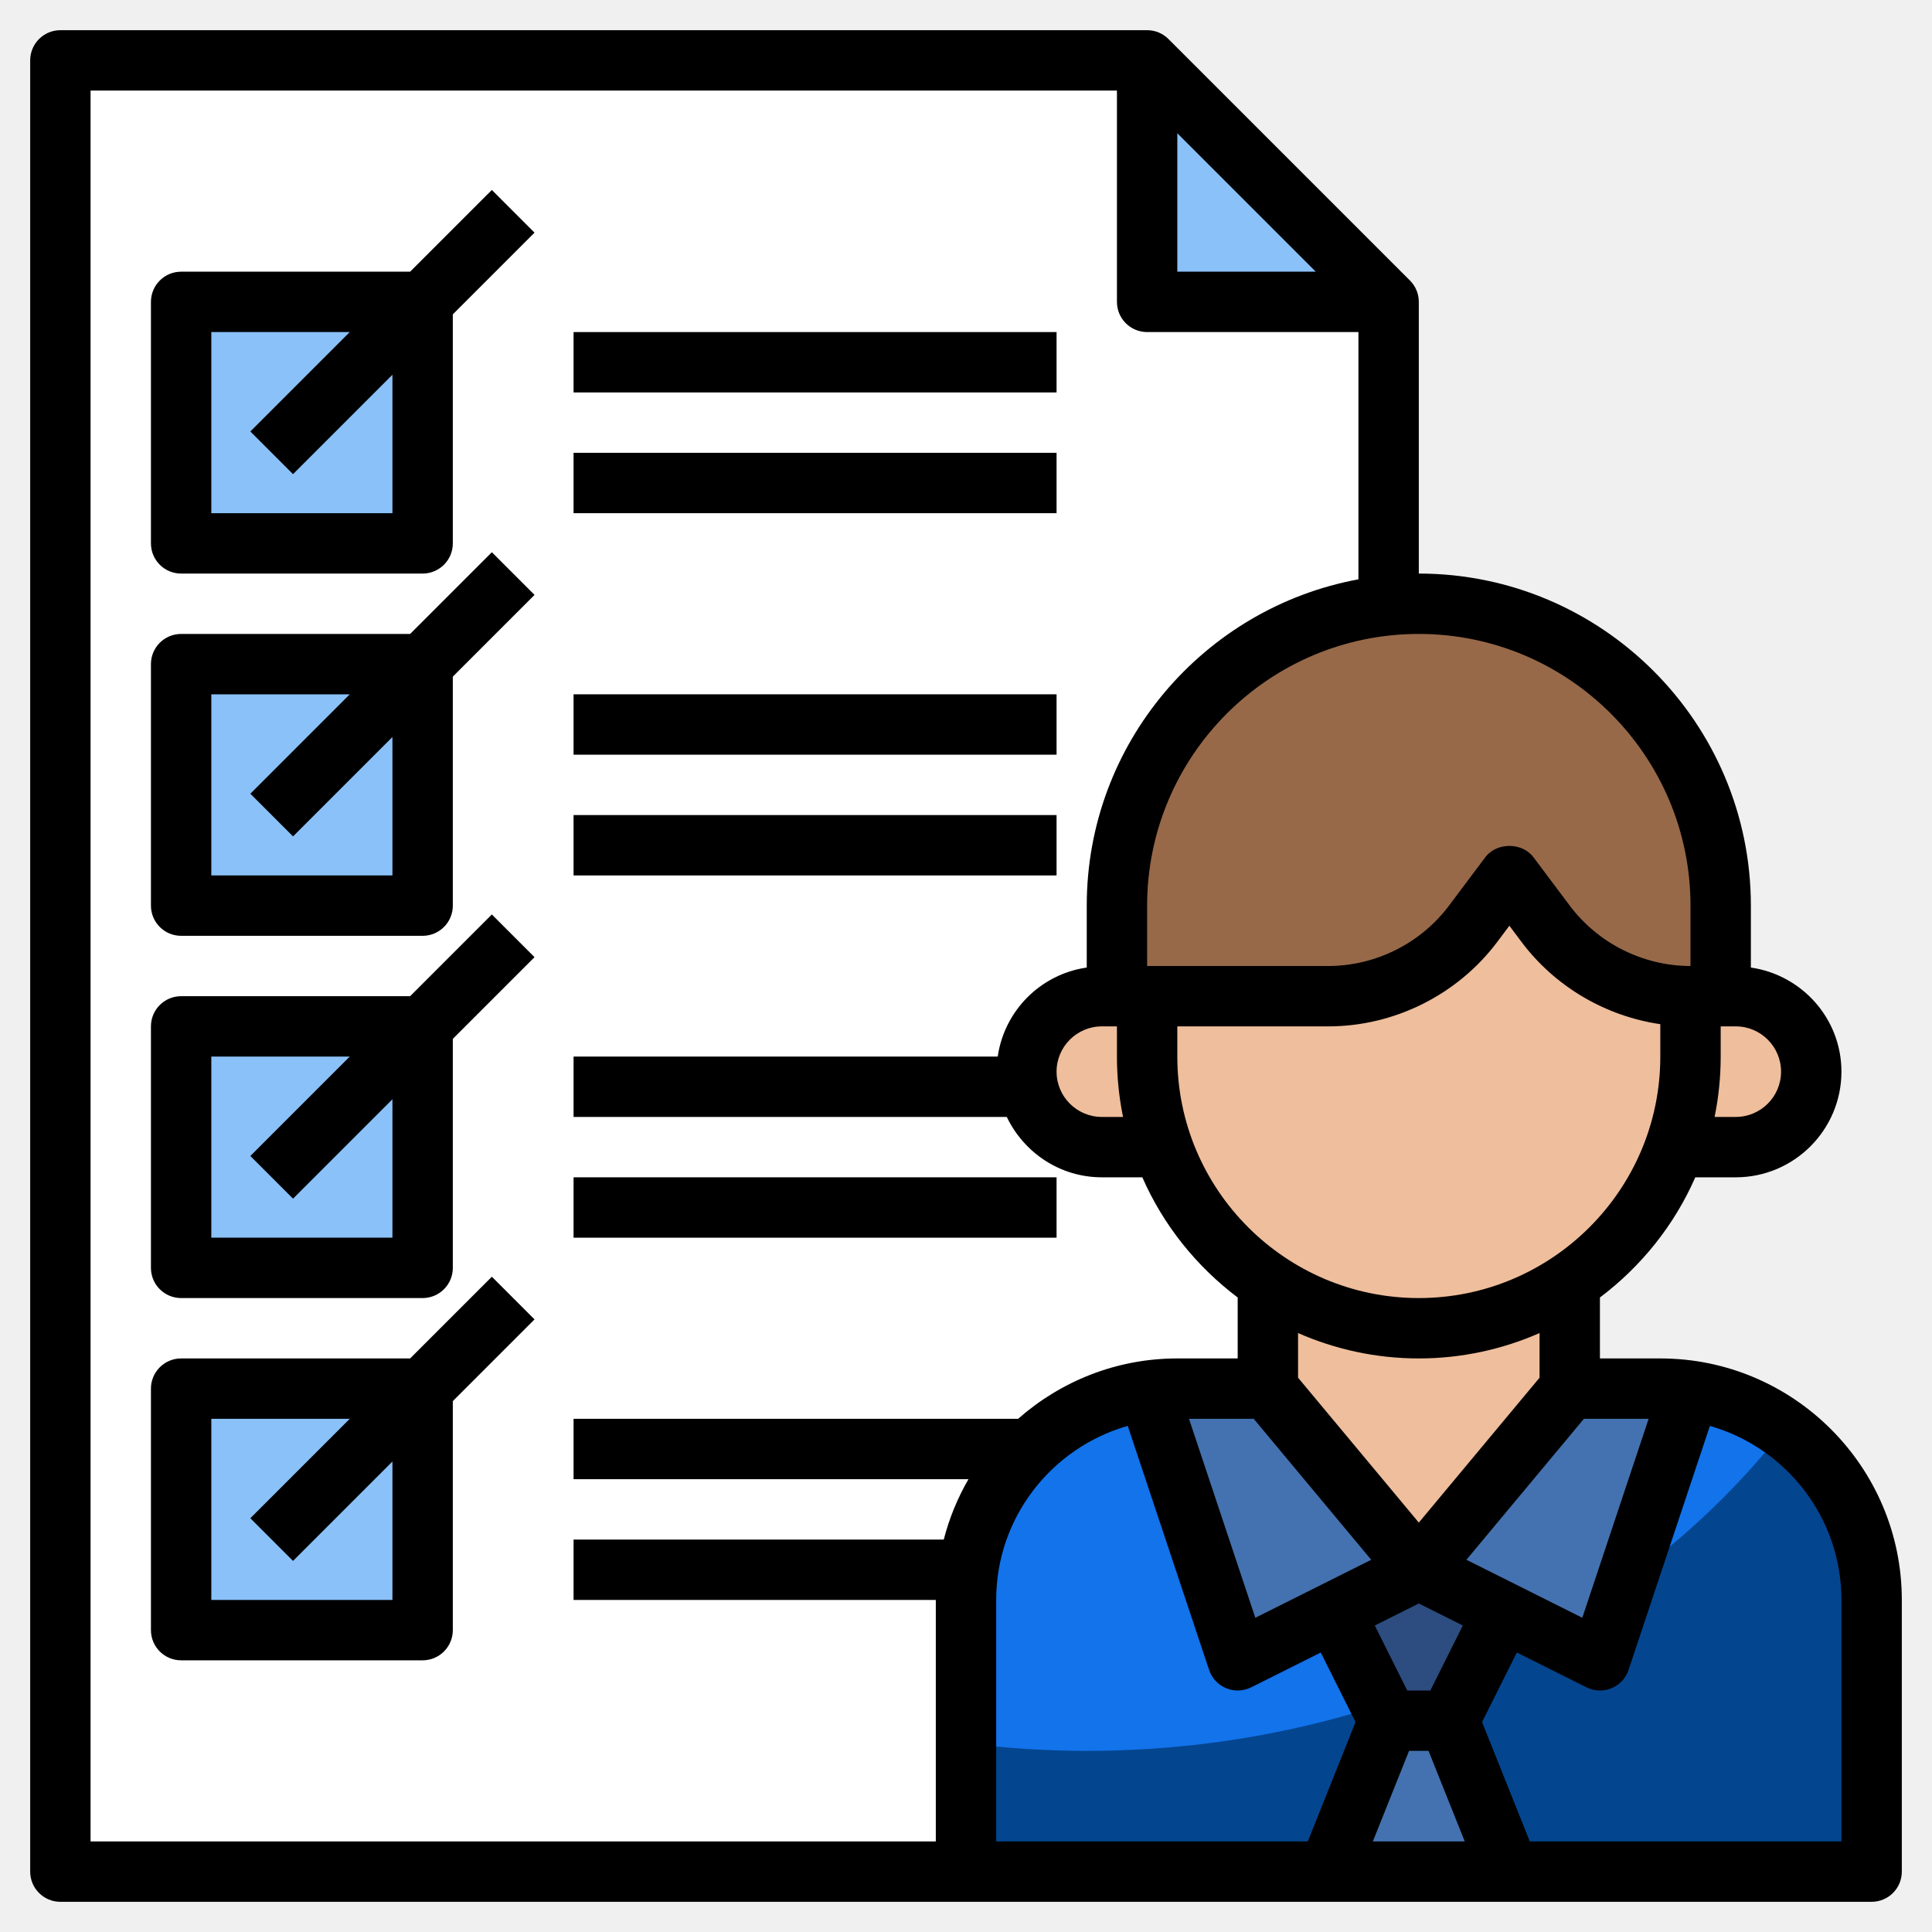
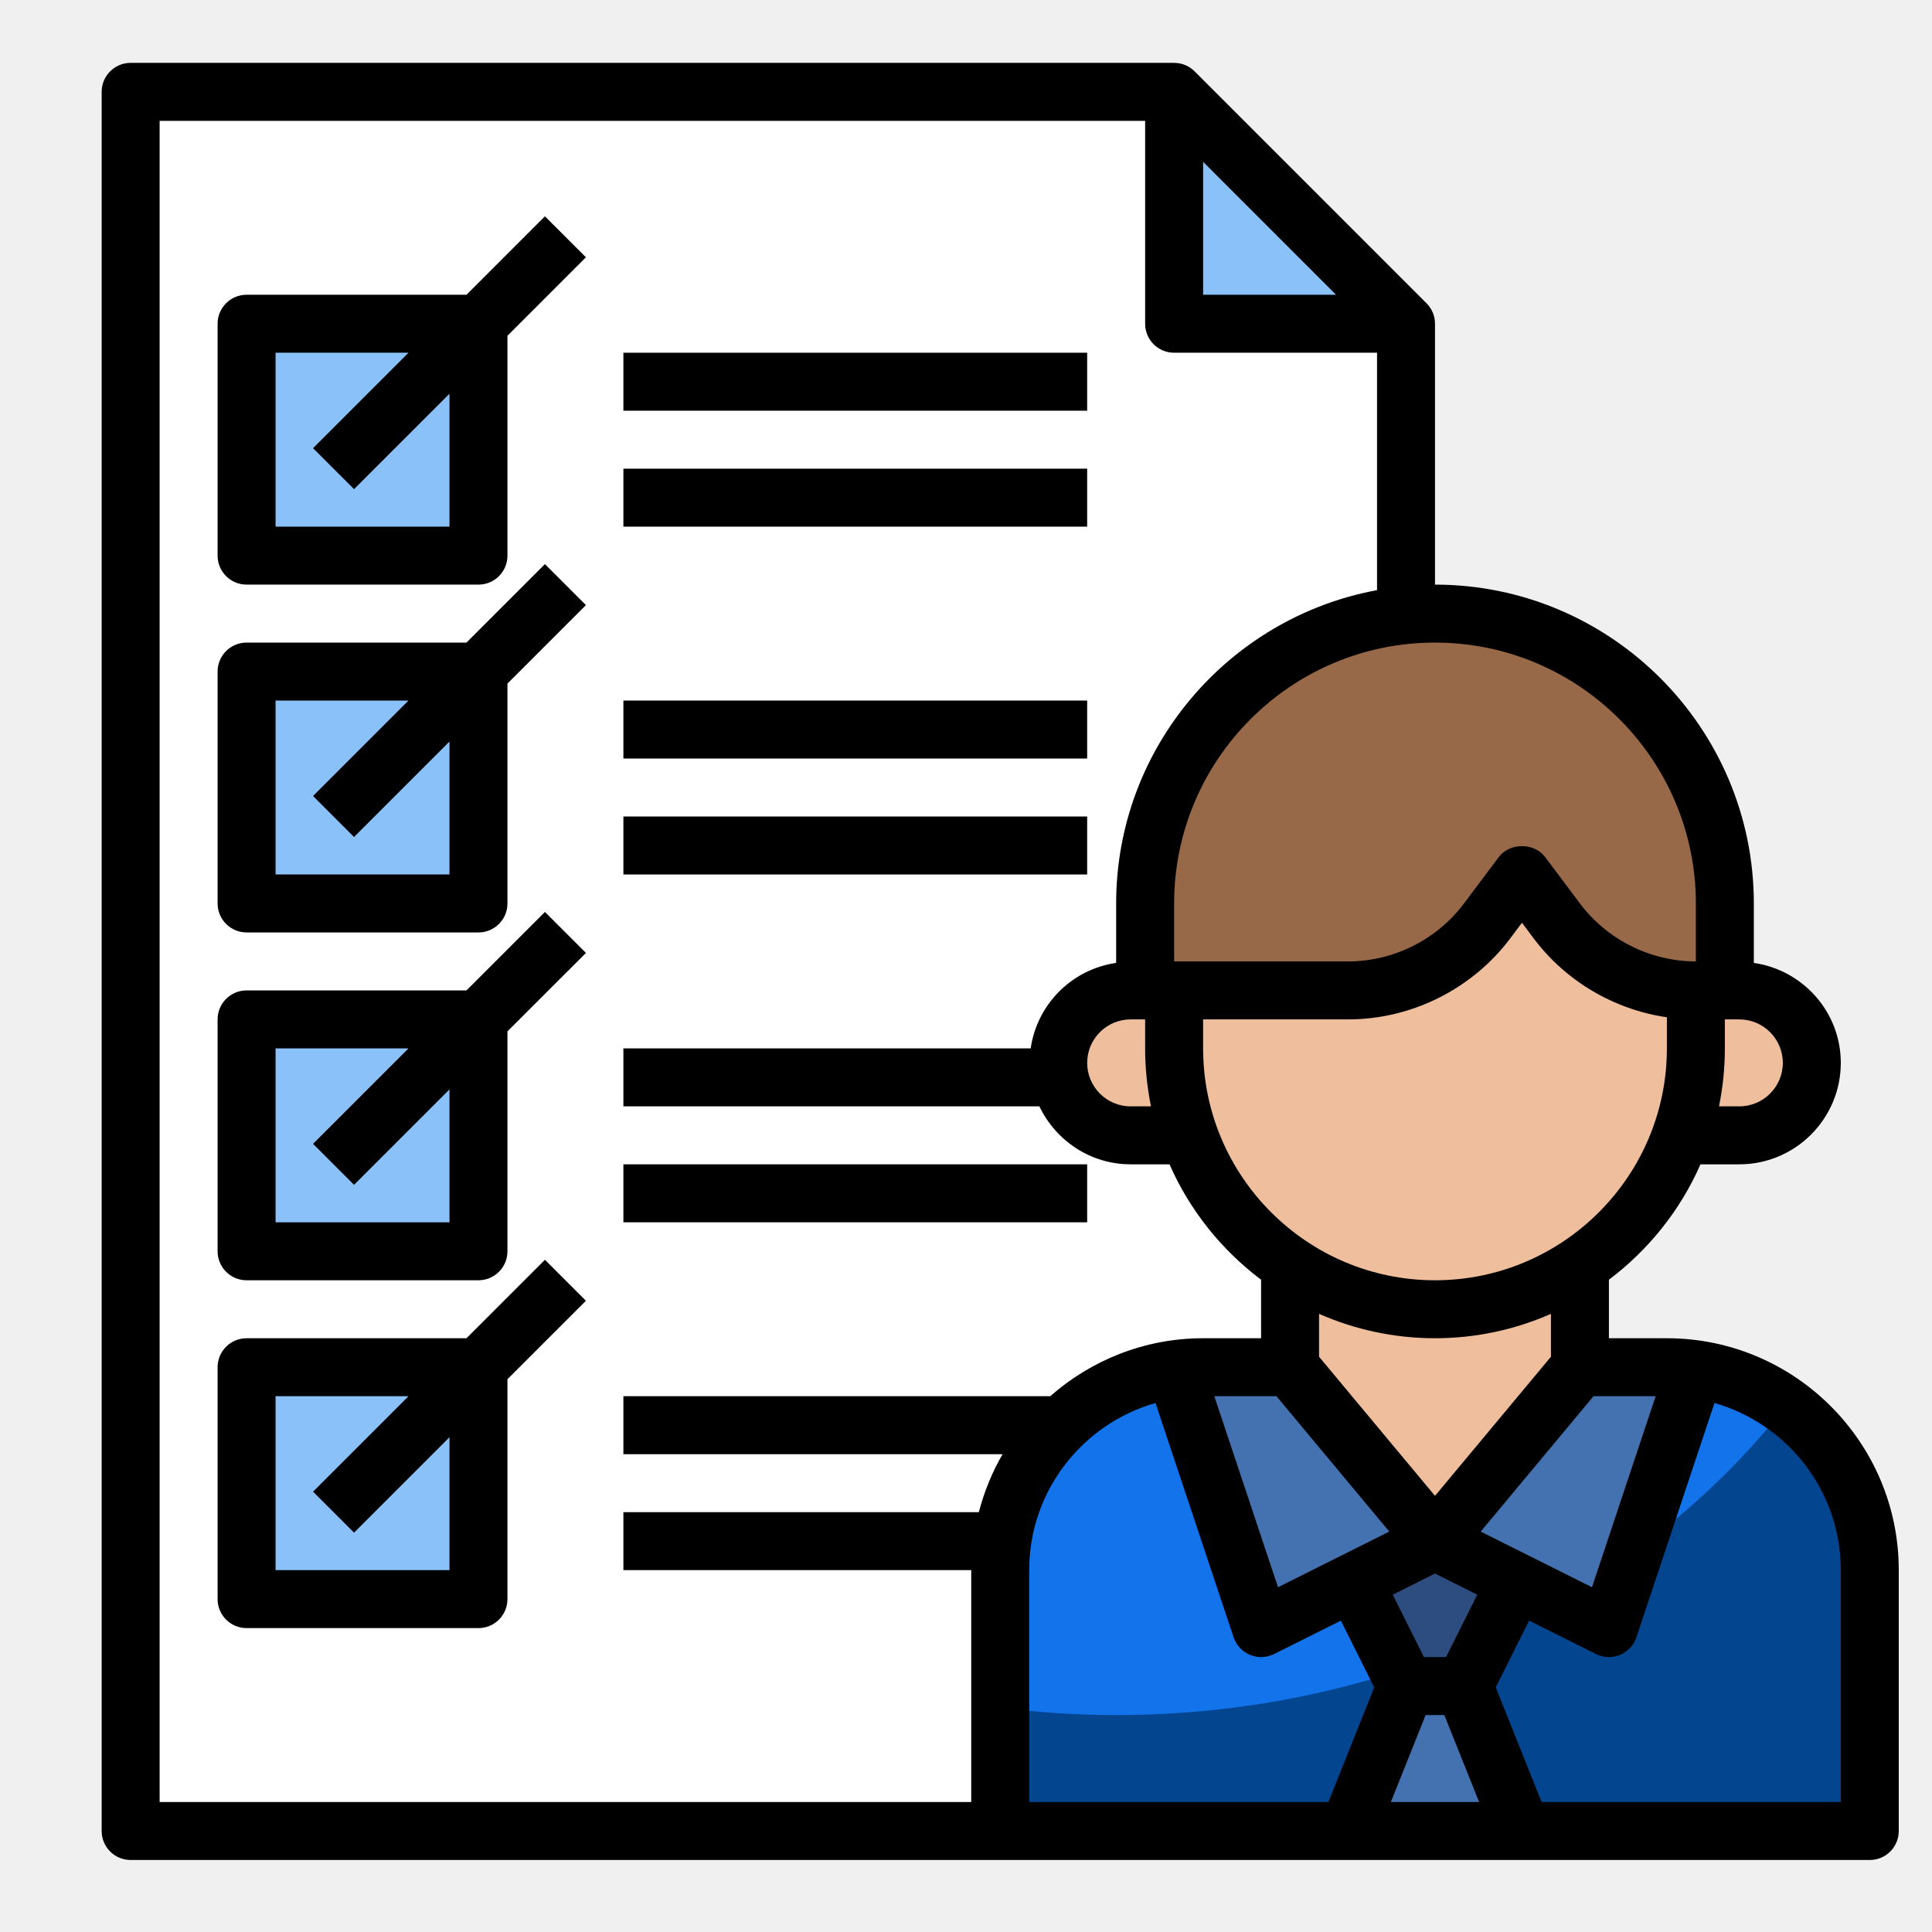
- <svg xmlns="http://www.w3.org/2000/svg" id="Layer_3" enable-background="new 0 0 64 64" height="512px" viewBox="0 0 64 64" width="512px" class="">
-   <g>
-     <g>
-       <path d="m46 62h-44v-60h36v8h8z" fill="#3c98f4" data-original="#3C98F4" class="" style="fill:#FFFFFF" data-old_color="#3c98f4" />
-       <path d="m55 46h-3l-5 6-5-6h-3c-3.866 0-7 3.134-7 7v9h30v-9c0-3.866-3.134-7-7-7z" fill="#c7e2fb" data-original="#C7E2FB" class="active-path" style="fill:#04458F" data-old_color="#c7e2fb" />
-       <path d="m52 46-5 6-5-6h-3c-3.866 0-7 3.134-7 7v4.747c1.307.164 2.641.253 4 .253 9.595 0 18.059-4.225 23.104-10.662-1.154-.838-2.569-1.338-4.104-1.338z" fill="#ebf7fe" data-original="#EBF7FE" class="" style="fill:#1273EB" data-old_color="#ebf7fe" />
-       <path d="m38.025 46.076 2.975 8.924 6-3-5-6h-3.001c-.331 0-.655.031-.974.076z" fill="#4472b0" data-original="#4472B0" />
-       <g>
-         <path d="m47 52-2.8 1.4 1.8 3.6h2l1.8-3.6z" fill="#2d4d81" data-original="#2D4D81" />
+ <svg xmlns="http://www.w3.org/2000/svg" id="Layer_3" enable-background="new 0 0 64 64" height="50" viewBox="0 0 6.25 6.25" width="50" class="" version="1.1">
+   <defs id="defs71" />
+   <g id="g66" transform="matrix(0.09376847,0,0,0.09376847,0.2350793,0.1096177)">
+     <g id="g64">
+       <path d="M 46,62 H 2 V 2 h 36 v 8 h 8 z" data-original="#3C98F4" class="" style="fill:#ffffff" data-old_color="#3c98f4" id="path2" />
+       <path d="m 55,46 h -3 l -5,6 -5,-6 h -3 c -3.866,0 -7,3.134 -7,7 v 9 h 30 v -9 c 0,-3.866 -3.134,-7 -7,-7 z" data-original="#C7E2FB" class="active-path" style="fill:#04458f" data-old_color="#c7e2fb" id="path4" />
+       <path d="m 52,46 -5,6 -5,-6 h -3 c -3.866,0 -7,3.134 -7,7 v 4.747 C 33.307,57.911 34.641,58 36,58 45.595,58 54.059,53.775 59.104,47.338 57.95,46.5 56.535,46 55,46 Z" data-original="#EBF7FE" class="" style="fill:#1273eb" data-old_color="#ebf7fe" id="path6" />
+       <path d="M 38.025,46.076 41,55 47,52 42,46 h -3.001 c -0.331,0 -0.655,0.031 -0.974,0.076 z" data-original="#4472B0" id="path8" style="fill:#4472b0" />
+       <g id="g12">
+         <path d="M 47,52 44.2,53.4 46,57 h 2 l 1.8,-3.6 z" data-original="#2D4D81" id="path10" style="fill:#2d4d81" />
      </g>
-       <path d="m55.975 46.076c-.319-.045-.643-.076-.974-.076h-3.001l-5 6 6 3z" fill="#4472b0" data-original="#4472B0" />
-       <path d="m47 44c-1.851 0-3.57-.56-5-1.518v3.518l5 6 5-6v-3.518c-1.43.958-3.149 1.518-5 1.518z" fill="#efbe9c" data-original="#EFBE9C" class="" />
-       <path d="m50 62-2-5h-2l-2 5z" fill="#4472b0" data-original="#4472B0" />
-       <path d="m56 33v2c0 4.971-4.029 9-9 9-4.971 0-9-4.029-9-9v-2h6c1.889 0 3.667-.889 4.8-2.4l1.2-1.6 1.2 1.6c1.133 1.511 2.911 2.4 4.8 2.4z" fill="#efbe9c" data-original="#EFBE9C" class="" />
-       <path d="m38 35v-2h-1.5c-1.381 0-2.5 1.119-2.5 2.5s1.119 2.5 2.5 2.5h2.023c-.333-.94-.523-1.946-.523-3z" fill="#efbe9c" data-original="#EFBE9C" class="" />
-       <g>
-         <path d="m47 20c-5.523 0-10 4.477-10 10v3h1 6c1.889 0 3.667-.889 4.8-2.4l1.2-1.6 1.2 1.6c1.133 1.511 2.911 2.4 4.8 2.4h1v-3c0-5.523-4.477-10-10-10z" fill="#976949" data-original="#976949" class="" />
+       <path d="M 55.975,46.076 C 55.656,46.031 55.332,46 55.001,46 H 52 l -5,6 6,3 z" data-original="#4472B0" id="path14" style="fill:#4472b0" />
+       <path d="m 47,44 c -1.851,0 -3.57,-0.56 -5,-1.518 V 46 l 5,6 5,-6 V 42.482 C 50.57,43.44 48.851,44 47,44 Z" data-original="#EFBE9C" class="" id="path16" style="fill:#efbe9c" />
+       <path d="m 50,62 -2,-5 h -2 l -2,5 z" data-original="#4472B0" id="path18" style="fill:#4472b0" />
+       <path d="m 56,33 v 2 c 0,4.971 -4.029,9 -9,9 -4.971,0 -9,-4.029 -9,-9 v -2 h 6 c 1.889,0 3.667,-0.889 4.8,-2.4 L 50,29 l 1.2,1.6 c 1.133,1.511 2.911,2.4 4.8,2.4 z" data-original="#EFBE9C" class="" id="path20" style="fill:#efbe9c" />
+       <path d="m 38,35 v -2 h -1.5 c -1.381,0 -2.5,1.119 -2.5,2.5 0,1.381 1.119,2.5 2.5,2.5 h 2.023 C 38.19,37.06 38,36.054 38,35 Z" data-original="#EFBE9C" class="" id="path22" style="fill:#efbe9c" />
+       <g id="g26">
+         <path d="m 47,20 c -5.523,0 -10,4.477 -10,10 v 3 h 1 6 c 1.889,0 3.667,-0.889 4.8,-2.4 L 50,29 l 1.2,1.6 c 1.133,1.511 2.911,2.4 4.8,2.4 h 1 V 30 C 57,24.477 52.523,20 47,20 Z" data-original="#976949" class="" id="path24" style="fill:#976949" />
      </g>
-       <path d="m57.5 33h-1.5v2c0 1.054-.19 2.06-.523 3h2.023c1.381 0 2.5-1.119 2.5-2.5s-1.119-2.5-2.5-2.5z" fill="#efbe9c" data-original="#EFBE9C" class="" />
-       <g fill="#8ac1f8">
-         <path d="m46 10-8-8v8z" data-original="#8AC1F8" class="" />
-         <path d="m6 10h8v8h-8z" data-original="#8AC1F8" class="" />
-         <path d="m6 22h8v8h-8z" data-original="#8AC1F8" class="" />
-         <path d="m6 34h8v8h-8z" data-original="#8AC1F8" class="" />
-         <path d="m6 46h8v8h-8z" data-original="#8AC1F8" class="" />
+       <path d="M 57.5,33 H 56 v 2 c 0,1.054 -0.19,2.06 -0.523,3 H 57.5 C 58.881,38 60,36.881 60,35.5 60,34.119 58.881,33 57.5,33 Z" data-original="#EFBE9C" class="" id="path28" style="fill:#efbe9c" />
+       <g id="g40" style="fill:#8ac1f8">
+         <path d="M 46,10 38,2 v 8 z" data-original="#8AC1F8" class="" id="path30" />
+         <path d="m 6,10 h 8 v 8 H 6 Z" data-original="#8AC1F8" class="" id="path32" />
+         <path d="m 6,22 h 8 v 8 H 6 Z" data-original="#8AC1F8" class="" id="path34" />
+         <path d="m 6,34 h 8 v 8 H 6 Z" data-original="#8AC1F8" class="" id="path36" />
+         <path d="m 6,46 h 8 v 8 H 6 Z" data-original="#8AC1F8" class="" id="path38" />
      </g>
-       <g>
-         <path d="m62 63c.553 0 1-.448 1-1v-9c0-4.411-3.589-8-8-8h-2v-2.019c1.367-1.03 2.464-2.395 3.159-3.981h1.341c1.93 0 3.5-1.57 3.5-3.5 0-1.758-1.308-3.204-3-3.449v-2.051c0-6.065-4.935-11-11-11v-9c0-.277-.112-.527-.294-.708l-7.998-7.998c-.181-.182-.431-.294-.708-.294h-36c-.553 0-1 .448-1 1v60c0 .552.447 1 1 1zm-20.469-16 3.892 4.67-3.839 1.92-2.197-6.59zm5.146 11h.645l1.2 3h-3.045zm.705-2h-.764l-1.076-2.153 1.458-.729 1.458.729zm1.195-4.33 3.892-4.67h2.144l-2.197 6.59zm2.423-6.032-4 4.8-4-4.8v-1.479c1.226.538 2.578.841 4 .841s2.774-.303 4-.841zm4-10.638c0 4.411-3.589 8-8 8s-8-3.589-8-8v-1h5c2.191 0 4.285-1.047 5.6-2.8l.4-.534.4.534c1.112 1.484 2.783 2.462 4.6 2.727zm4 .5c0 .827-.673 1.5-1.5 1.5h-.702c.132-.646.202-1.315.202-2v-1h.5c.827 0 1.5.673 1.5 1.5zm-3-5.5v2c-1.565 0-3.061-.748-4-2l-1.2-1.6c-.377-.504-1.223-.504-1.6 0l-1.2 1.6c-.939 1.252-2.435 2-4 2h-6v-2c0-4.962 4.037-9 9-9s9 4.038 9 9zm-18.798 7h-.702c-.827 0-1.5-.673-1.5-1.5s.673-1.5 1.5-1.5h.5v1c0 .685.07 1.354.202 2zm1.798-32.586 4.586 4.586h-4.586zm-36-1.414h34v7c0 .552.447 1 1 1h7v8.191c-5.112.944-9 5.427-9 10.809v2.051c-1.527.221-2.728 1.423-2.949 2.949h-14.051v2h14.351c.564 1.178 1.758 2 3.149 2h1.341c.695 1.586 1.793 2.951 3.159 3.981v2.019h-2c-2.021 0-3.864.759-5.274 2h-14.726v2h13.082c-.36.619-.635 1.29-.819 2h-12.263v2h12v8h-28zm30 50c0-2.739 1.846-5.049 4.358-5.766l2.694 8.082c.091.275.298.497.565.607.123.052.253.077.383.077.153 0 .307-.035.447-.105l2.305-1.153 1.152 2.304-1.581 3.954h-10.323zm28 8h-10.323l-1.582-3.955 1.152-2.304 2.305 1.153c.141.071.295.106.448.106.13 0 .26-.025.383-.076.268-.111.475-.333.565-.607l2.694-8.082c2.512.716 4.358 3.026 4.358 5.765z" data-original="#000000" class="" />
-         <path d="m13.586 9h-7.586c-.553 0-1 .448-1 1v8c0 .552.447 1 1 1h8c.553 0 1-.448 1-1v-7.586l2.707-2.707-1.414-1.414zm-.586 8h-6v-6h4.586l-3.293 3.293 1.414 1.414 3.293-3.293z" data-original="#000000" class="" />
-         <path d="m13.586 21h-7.586c-.553 0-1 .448-1 1v8c0 .552.447 1 1 1h8c.553 0 1-.448 1-1v-7.586l2.707-2.707-1.414-1.414zm-.586 8h-6v-6h4.586l-3.293 3.293 1.414 1.414 3.293-3.293z" data-original="#000000" class="" />
-         <path d="m13.586 33h-7.586c-.553 0-1 .448-1 1v8c0 .552.447 1 1 1h8c.553 0 1-.448 1-1v-7.586l2.707-2.707-1.414-1.414zm-.586 8h-6v-6h4.586l-3.293 3.293 1.414 1.414 3.293-3.293z" data-original="#000000" class="" />
-         <path d="m16.293 42.293-2.707 2.707h-7.586c-.553 0-1 .448-1 1v8c0 .552.447 1 1 1h8c.553 0 1-.448 1-1v-7.586l2.707-2.707zm-3.293 10.707h-6v-6h4.586l-3.293 3.293 1.414 1.414 3.293-3.293z" data-original="#000000" class="" />
-         <path d="m19 11h16v2h-16z" data-original="#000000" class="" />
-         <path d="m19 15h16v2h-16z" data-original="#000000" class="" />
-         <path d="m19 23h16v2h-16z" data-original="#000000" class="" />
-         <path d="m19 27h16v2h-16z" data-original="#000000" class="" />
-         <path d="m19 39h16v2h-16z" data-original="#000000" class="" />
+       <g id="g62">
+         <path d="m 62,63 c 0.553,0 1,-0.448 1,-1 v -9 c 0,-4.411 -3.589,-8 -8,-8 H 53 V 42.981 C 54.367,41.951 55.464,40.586 56.159,39 H 57.5 c 1.93,0 3.5,-1.57 3.5,-3.5 0,-1.758 -1.308,-3.204 -3,-3.449 V 30 C 58,23.935 53.065,19 47,19 V 10 C 47,9.723 46.888,9.473 46.706,9.292 L 38.708,1.294 C 38.527,1.112 38.277,1 38,1 H 2 C 1.447,1 1,1.448 1,2 v 60 c 0,0.552 0.447,1 1,1 z M 41.531,47 45.423,51.67 41.584,53.59 39.387,47 Z m 5.146,11 h 0.645 l 1.2,3 h -3.045 z m 0.705,-2 H 46.618 L 45.542,53.847 47,53.118 48.458,53.847 Z M 48.577,51.67 52.469,47 h 2.144 l -2.197,6.59 z M 51,45.638 l -4,4.8 -4,-4.8 v -1.479 c 1.226,0.538 2.578,0.841 4,0.841 1.422,0 2.774,-0.303 4,-0.841 z M 55,35 c 0,4.411 -3.589,8 -8,8 -4.411,0 -8,-3.589 -8,-8 v -1 h 5 c 2.191,0 4.285,-1.047 5.6,-2.8 L 50,30.666 50.4,31.2 c 1.112,1.484 2.783,2.462 4.6,2.727 z m 4,0.5 C 59,36.327 58.327,37 57.5,37 H 56.798 C 56.93,36.354 57,35.685 57,35 v -1 h 0.5 c 0.827,0 1.5,0.673 1.5,1.5 z M 56,30 v 2 c -1.565,0 -3.061,-0.748 -4,-2 l -1.2,-1.6 c -0.377,-0.504 -1.223,-0.504 -1.6,0 L 48,30 c -0.939,1.252 -2.435,2 -4,2 h -6 v -2 c 0,-4.962 4.037,-9 9,-9 4.963,0 9,4.038 9,9 z M 37.202,37 H 36.5 C 35.673,37 35,36.327 35,35.5 35,34.673 35.673,34 36.5,34 H 37 v 1 c 0,0.685 0.07,1.354 0.202,2 z M 39,4.414 43.586,9 H 39 Z M 3,3 h 34 v 7 c 0,0.552 0.447,1 1,1 h 7 v 8.191 C 39.888,20.135 36,24.618 36,30 v 2.051 C 34.473,32.272 33.272,33.474 33.051,35 H 19 v 2 h 14.351 c 0.564,1.178 1.758,2 3.149,2 h 1.341 c 0.695,1.586 1.793,2.951 3.159,3.981 V 45 h -2 c -2.021,0 -3.864,0.759 -5.274,2 H 19 v 2 h 13.082 c -0.36,0.619 -0.635,1.29 -0.819,2 H 19 v 2 h 12 v 8 H 3 Z m 30,50 c 0,-2.739 1.846,-5.049 4.358,-5.766 l 2.694,8.082 c 0.091,0.275 0.298,0.497 0.565,0.607 C 40.74,55.975 40.87,56 41,56 c 0.153,0 0.307,-0.035 0.447,-0.105 l 2.305,-1.153 1.152,2.304 L 43.323,61 H 33 Z m 28,8 H 50.677 l -1.582,-3.955 1.152,-2.304 2.305,1.153 C 52.693,55.965 52.847,56 53,56 c 0.13,0 0.26,-0.025 0.383,-0.076 0.268,-0.111 0.475,-0.333 0.565,-0.607 l 2.694,-8.082 C 59.154,47.951 61,50.261 61,53 Z" data-original="#000000" class="" id="path42" />
+         <path d="M 13.586,9 H 6 C 5.447,9 5,9.448 5,10 v 8 c 0,0.552 0.447,1 1,1 h 8 c 0.553,0 1,-0.448 1,-1 V 10.414 L 17.707,7.707 16.293,6.293 Z M 13,17 H 7 v -6 h 4.586 L 8.293,14.293 9.707,15.707 13,12.414 Z" data-original="#000000" class="" id="path44" />
+         <path d="M 13.586,21 H 6 c -0.553,0 -1,0.448 -1,1 v 8 c 0,0.552 0.447,1 1,1 h 8 c 0.553,0 1,-0.448 1,-1 v -7.586 l 2.707,-2.707 -1.414,-1.414 z M 13,29 H 7 v -6 h 4.586 L 8.293,26.293 9.707,27.707 13,24.414 Z" data-original="#000000" class="" id="path46" />
+         <path d="M 13.586,33 H 6 c -0.553,0 -1,0.448 -1,1 v 8 c 0,0.552 0.447,1 1,1 h 8 c 0.553,0 1,-0.448 1,-1 v -7.586 l 2.707,-2.707 -1.414,-1.414 z M 13,41 H 7 v -6 h 4.586 L 8.293,38.293 9.707,39.707 13,36.414 Z" data-original="#000000" class="" id="path48" />
+         <path d="M 16.293,42.293 13.586,45 H 6 c -0.553,0 -1,0.448 -1,1 v 8 c 0,0.552 0.447,1 1,1 h 8 c 0.553,0 1,-0.448 1,-1 v -7.586 l 2.707,-2.707 z M 13,53 H 7 v -6 h 4.586 L 8.293,50.293 9.707,51.707 13,48.414 Z" data-original="#000000" class="" id="path50" />
+         <path d="m 19,11 h 16 v 2 H 19 Z" data-original="#000000" class="" id="path52" />
+         <path d="m 19,15 h 16 v 2 H 19 Z" data-original="#000000" class="" id="path54" />
+         <path d="m 19,23 h 16 v 2 H 19 Z" data-original="#000000" class="" id="path56" />
+         <path d="m 19,27 h 16 v 2 H 19 Z" data-original="#000000" class="" id="path58" />
+         <path d="m 19,39 h 16 v 2 H 19 Z" data-original="#000000" class="" id="path60" />
      </g>
    </g>
  </g>
</svg>
